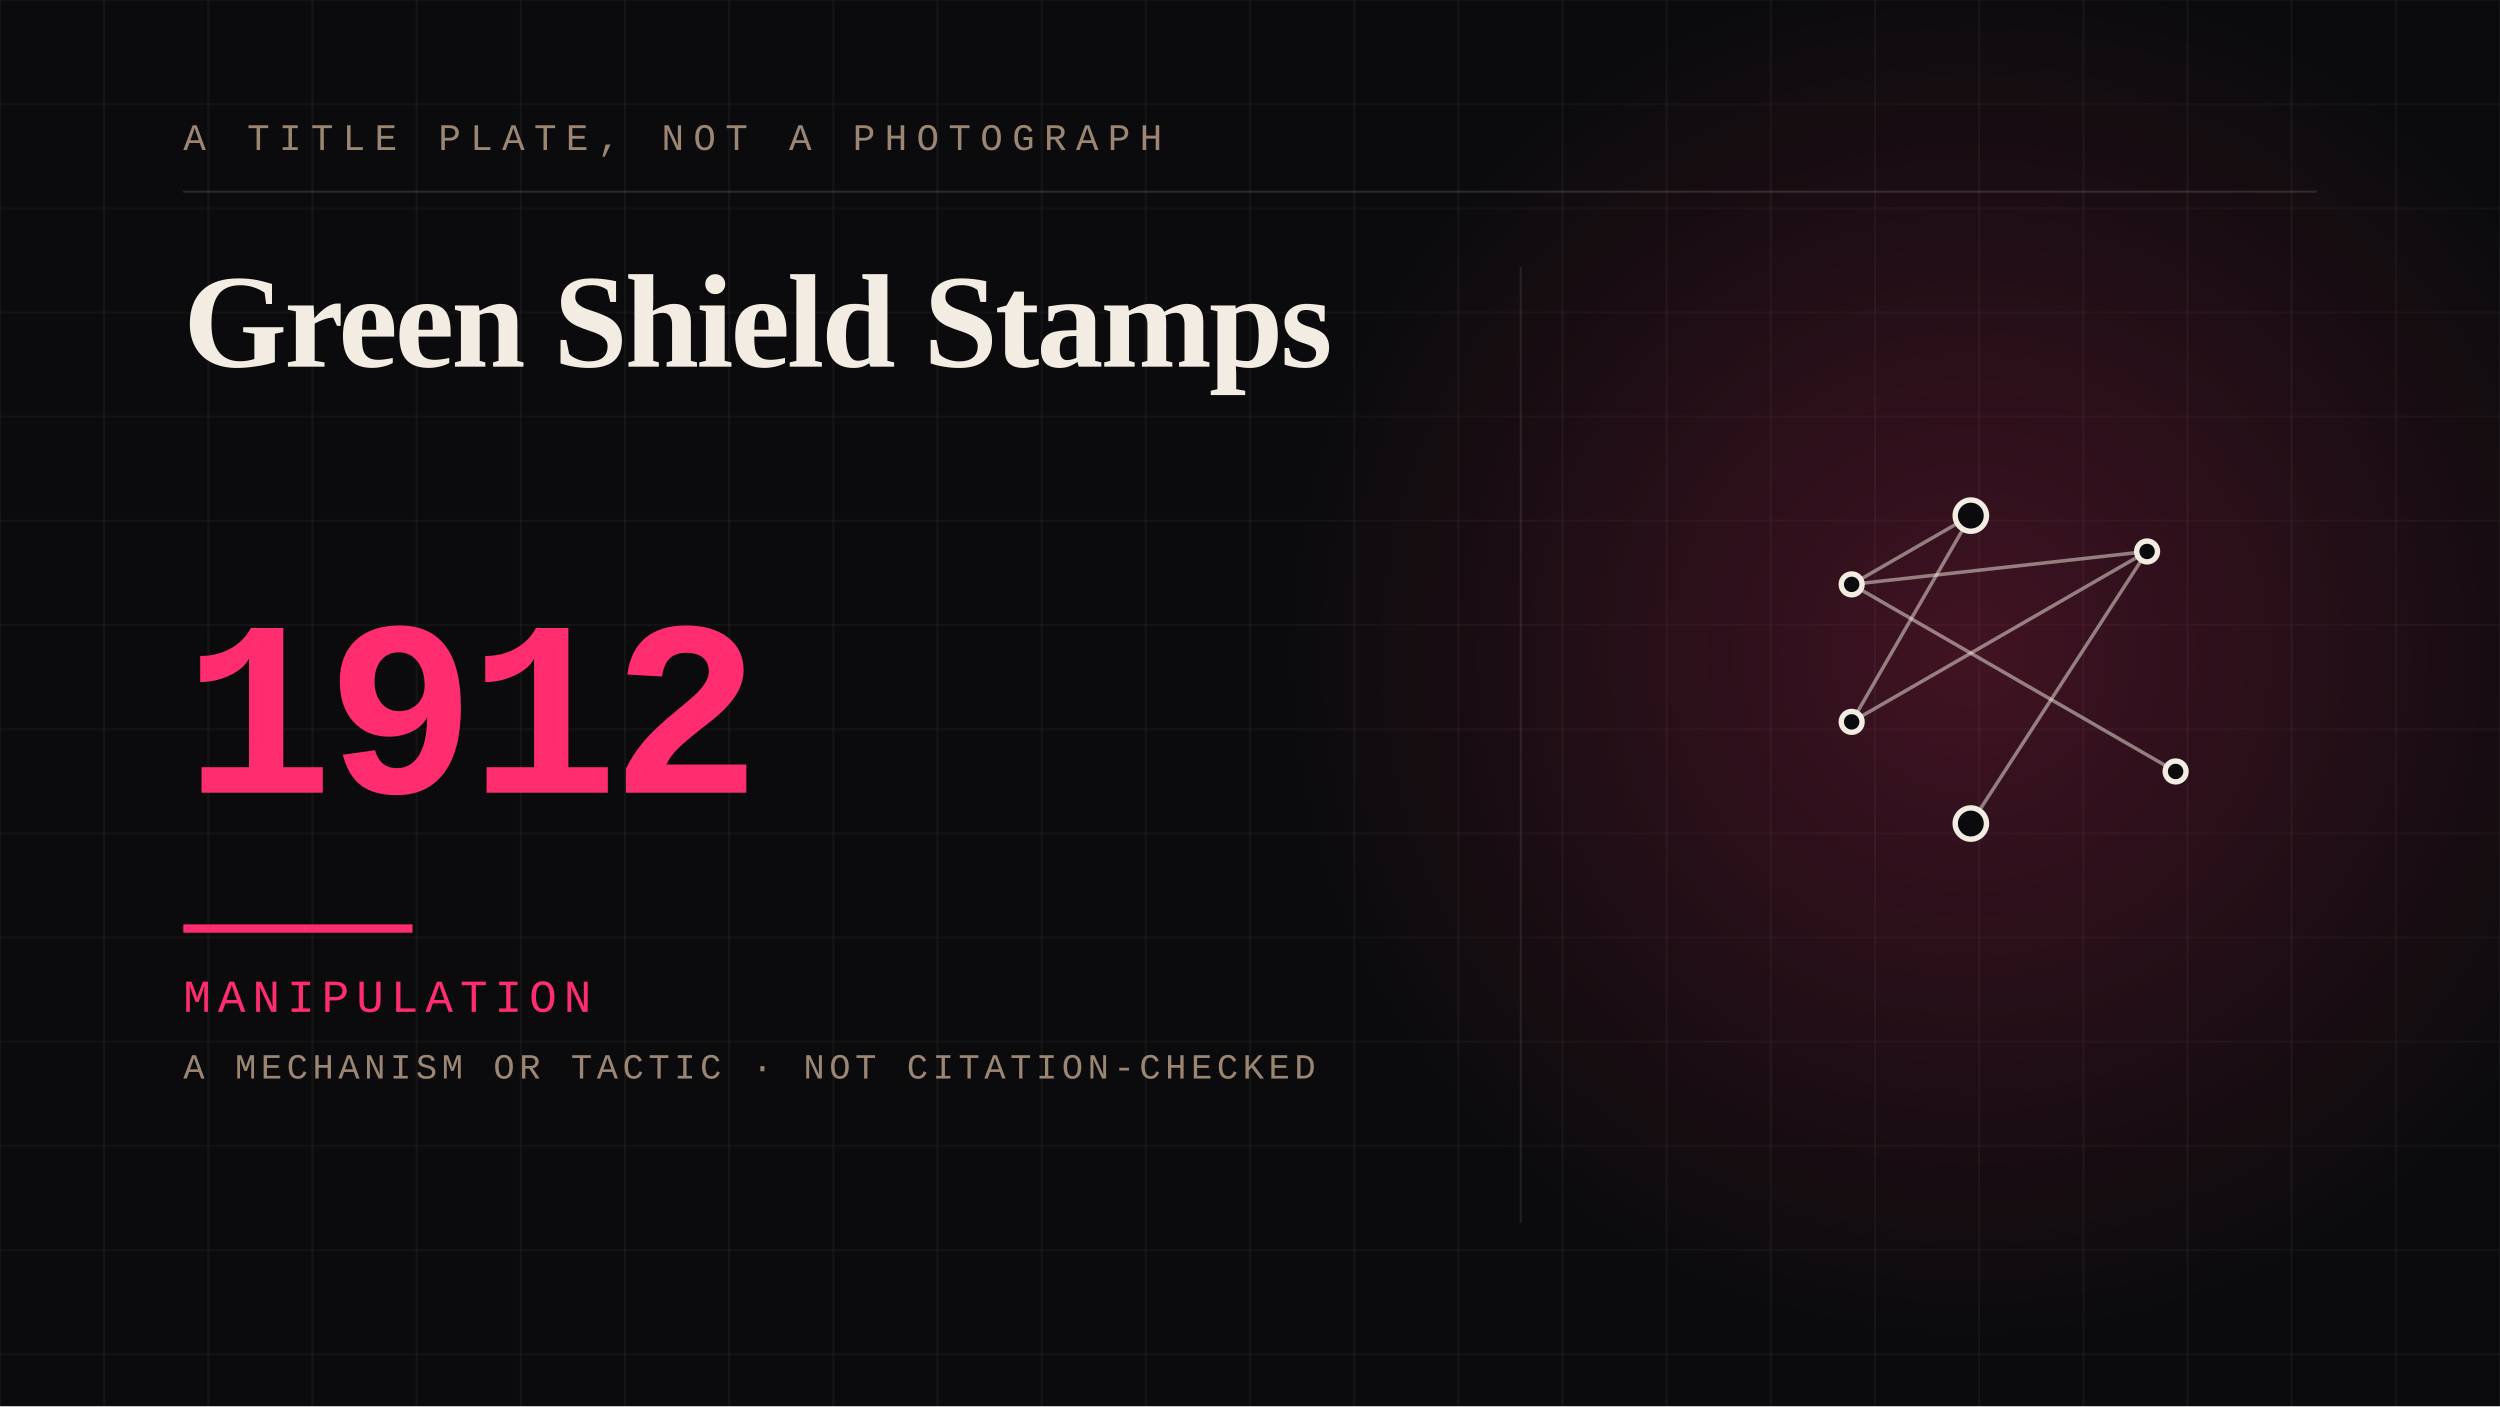
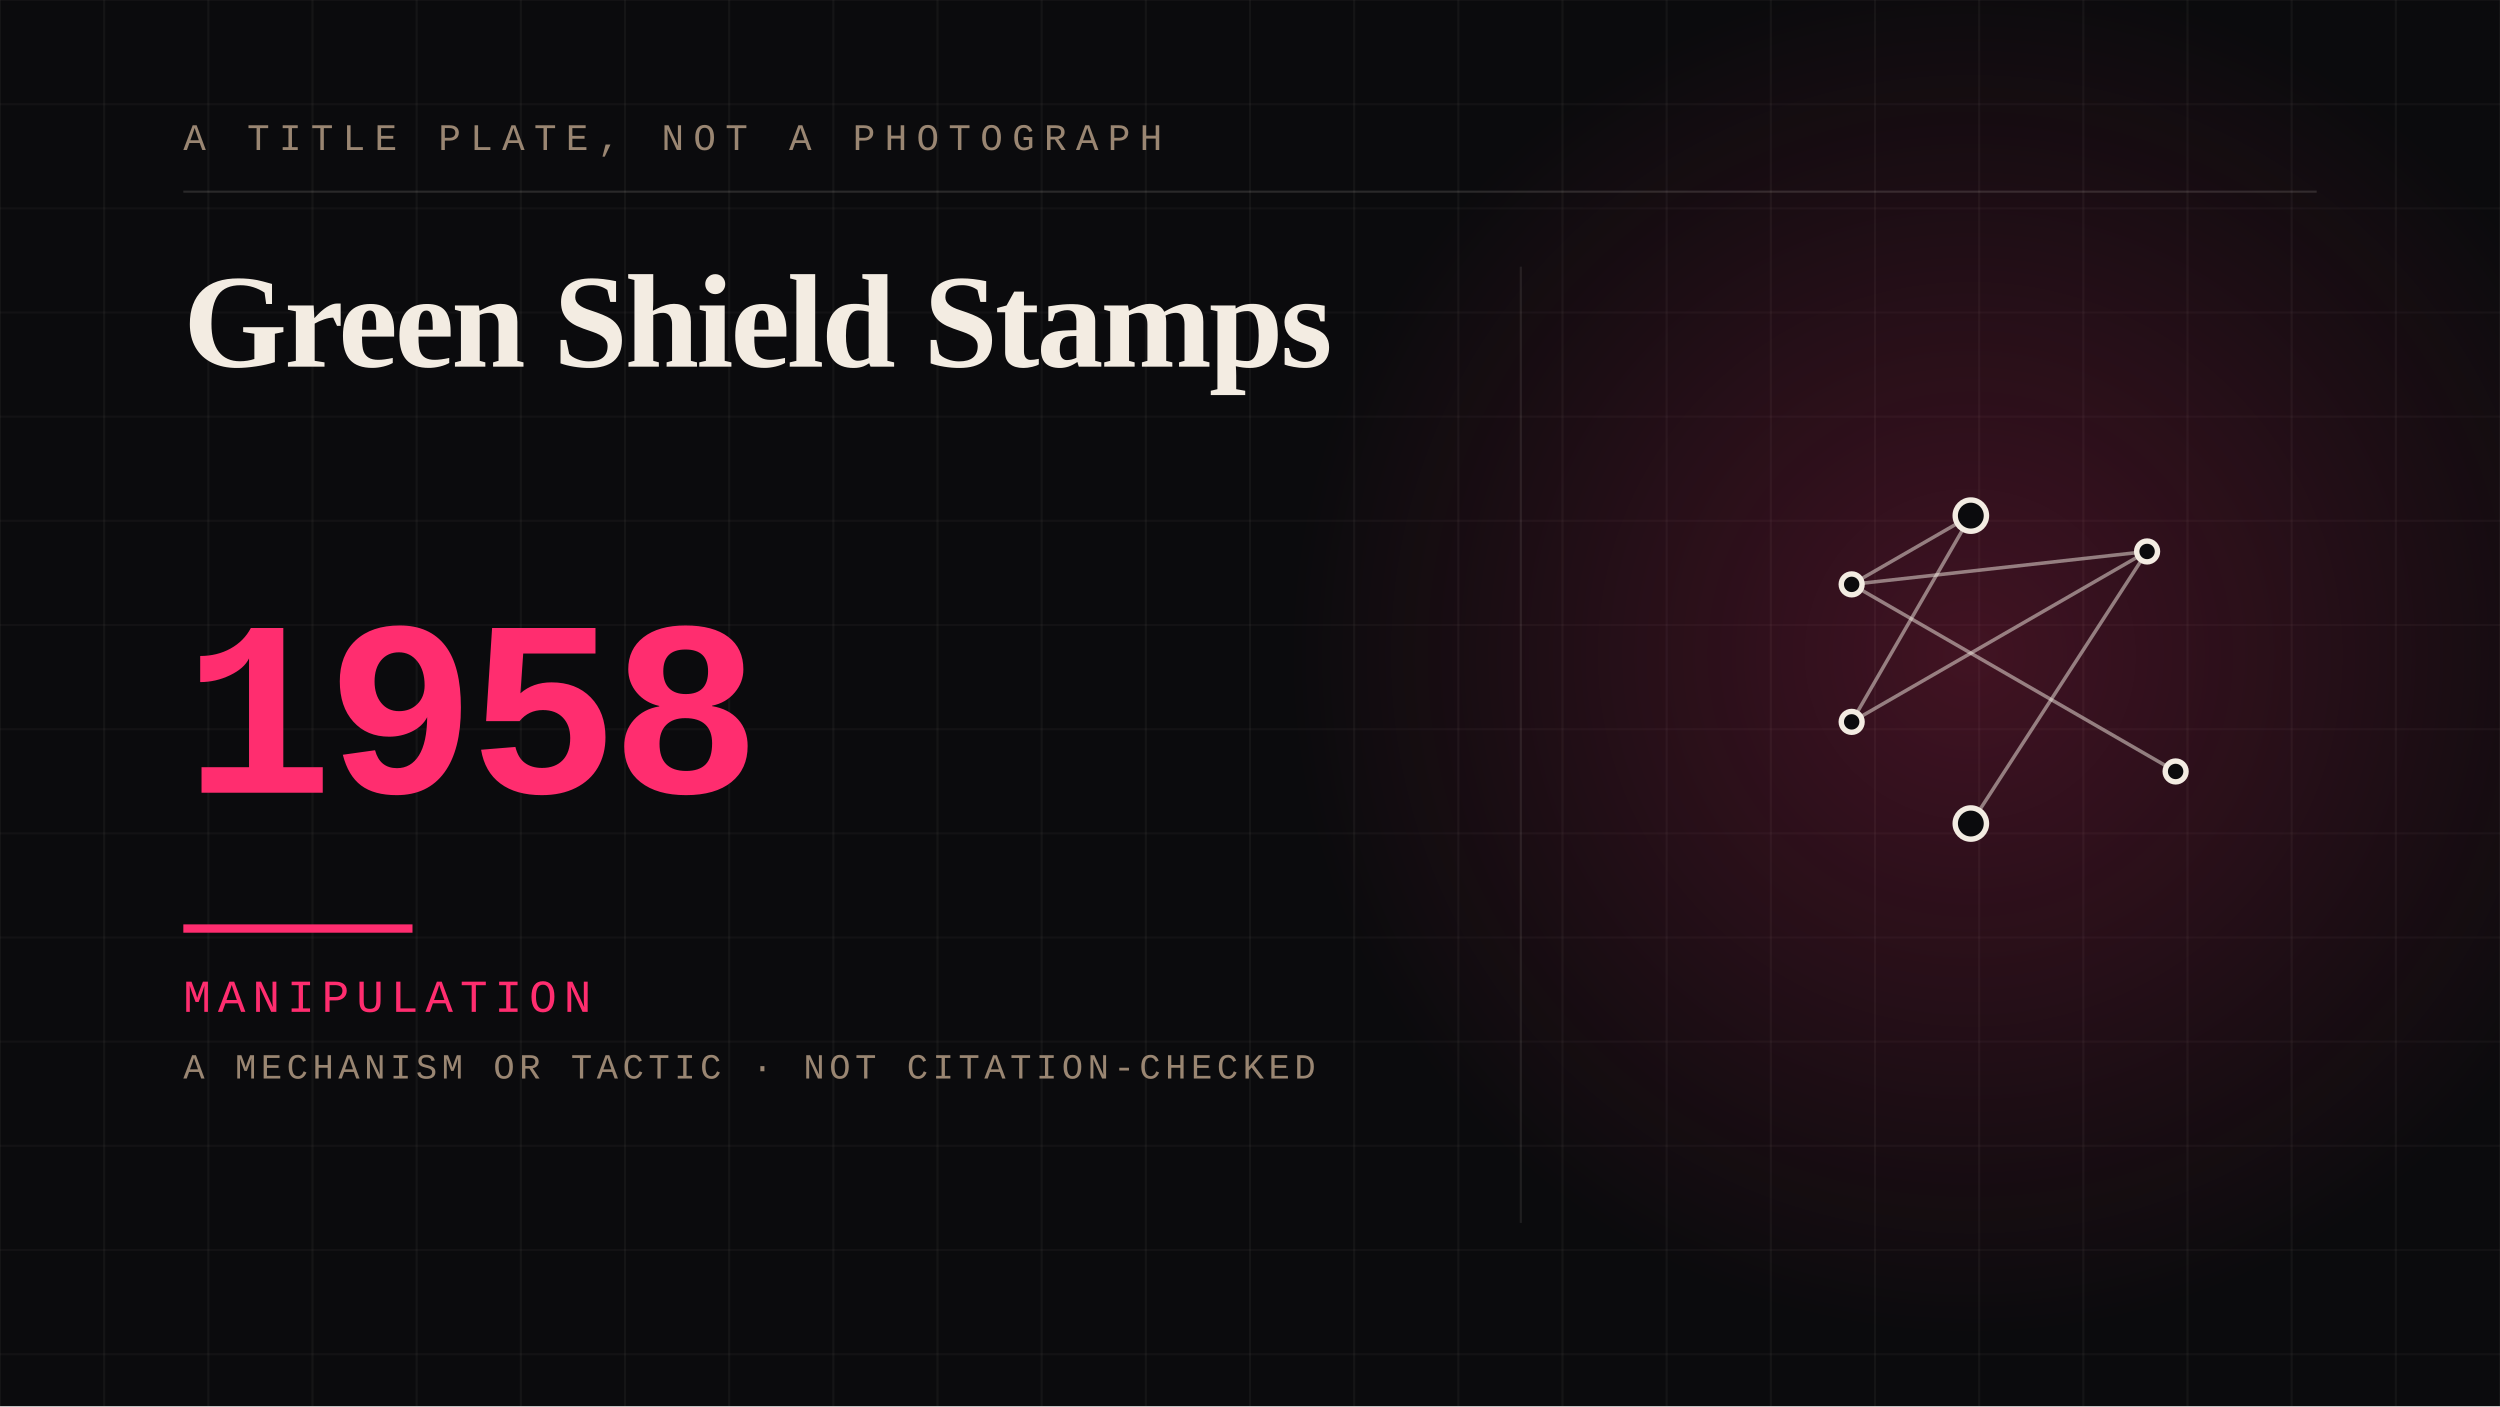
- <svg xmlns="http://www.w3.org/2000/svg" viewBox="0 0 1200 675" width="1200" height="675" role="img" aria-label="Title plate: Green Shield Stamps, 1912, A mechanism or tactic, Manipulation. Drawn from the entry's own record, not a photograph.">
+ <svg xmlns="http://www.w3.org/2000/svg" viewBox="0 0 1200 675" width="1200" height="675" role="img" aria-label="Title plate: Green Shield Stamps, 1958, A mechanism or tactic, Manipulation. Drawn from the entry's own record, not a photograph.">
  <rect width="1200" height="675" fill="#0b0b0d" />
  <line x1="0" y1="0" x2="0" y2="675" stroke="#f3ece2" stroke-width="1" opacity=".045" />
  <line x1="50" y1="0" x2="50" y2="675" stroke="#f3ece2" stroke-width="1" opacity=".045" />
  <line x1="100" y1="0" x2="100" y2="675" stroke="#f3ece2" stroke-width="1" opacity=".045" />
  <line x1="150" y1="0" x2="150" y2="675" stroke="#f3ece2" stroke-width="1" opacity=".045" />
  <line x1="200" y1="0" x2="200" y2="675" stroke="#f3ece2" stroke-width="1" opacity=".045" />
  <line x1="250" y1="0" x2="250" y2="675" stroke="#f3ece2" stroke-width="1" opacity=".045" />
  <line x1="300" y1="0" x2="300" y2="675" stroke="#f3ece2" stroke-width="1" opacity=".045" />
  <line x1="350" y1="0" x2="350" y2="675" stroke="#f3ece2" stroke-width="1" opacity=".045" />
  <line x1="400" y1="0" x2="400" y2="675" stroke="#f3ece2" stroke-width="1" opacity=".045" />
  <line x1="450" y1="0" x2="450" y2="675" stroke="#f3ece2" stroke-width="1" opacity=".045" />
  <line x1="500" y1="0" x2="500" y2="675" stroke="#f3ece2" stroke-width="1" opacity=".045" />
  <line x1="550" y1="0" x2="550" y2="675" stroke="#f3ece2" stroke-width="1" opacity=".045" />
  <line x1="600" y1="0" x2="600" y2="675" stroke="#f3ece2" stroke-width="1" opacity=".045" />
  <line x1="650" y1="0" x2="650" y2="675" stroke="#f3ece2" stroke-width="1" opacity=".045" />
  <line x1="700" y1="0" x2="700" y2="675" stroke="#f3ece2" stroke-width="1" opacity=".045" />
  <line x1="750" y1="0" x2="750" y2="675" stroke="#f3ece2" stroke-width="1" opacity=".045" />
  <line x1="800" y1="0" x2="800" y2="675" stroke="#f3ece2" stroke-width="1" opacity=".045" />
  <line x1="850" y1="0" x2="850" y2="675" stroke="#f3ece2" stroke-width="1" opacity=".045" />
  <line x1="900" y1="0" x2="900" y2="675" stroke="#f3ece2" stroke-width="1" opacity=".045" />
  <line x1="950" y1="0" x2="950" y2="675" stroke="#f3ece2" stroke-width="1" opacity=".045" />
  <line x1="1000" y1="0" x2="1000" y2="675" stroke="#f3ece2" stroke-width="1" opacity=".045" />
  <line x1="1050" y1="0" x2="1050" y2="675" stroke="#f3ece2" stroke-width="1" opacity=".045" />
  <line x1="1100" y1="0" x2="1100" y2="675" stroke="#f3ece2" stroke-width="1" opacity=".045" />
  <line x1="1150" y1="0" x2="1150" y2="675" stroke="#f3ece2" stroke-width="1" opacity=".045" />
  <line x1="1200" y1="0" x2="1200" y2="675" stroke="#f3ece2" stroke-width="1" opacity=".045" />
  <line x1="0" y1="0" x2="1200" y2="0" stroke="#f3ece2" stroke-width="1" opacity=".035" />
  <line x1="0" y1="50" x2="1200" y2="50" stroke="#f3ece2" stroke-width="1" opacity=".035" />
  <line x1="0" y1="100" x2="1200" y2="100" stroke="#f3ece2" stroke-width="1" opacity=".035" />
  <line x1="0" y1="150" x2="1200" y2="150" stroke="#f3ece2" stroke-width="1" opacity=".035" />
  <line x1="0" y1="200" x2="1200" y2="200" stroke="#f3ece2" stroke-width="1" opacity=".035" />
  <line x1="0" y1="250" x2="1200" y2="250" stroke="#f3ece2" stroke-width="1" opacity=".035" />
  <line x1="0" y1="300" x2="1200" y2="300" stroke="#f3ece2" stroke-width="1" opacity=".035" />
  <line x1="0" y1="350" x2="1200" y2="350" stroke="#f3ece2" stroke-width="1" opacity=".035" />
  <line x1="0" y1="400" x2="1200" y2="400" stroke="#f3ece2" stroke-width="1" opacity=".035" />
  <line x1="0" y1="450" x2="1200" y2="450" stroke="#f3ece2" stroke-width="1" opacity=".035" />
  <line x1="0" y1="500" x2="1200" y2="500" stroke="#f3ece2" stroke-width="1" opacity=".035" />
  <line x1="0" y1="550" x2="1200" y2="550" stroke="#f3ece2" stroke-width="1" opacity=".035" />
  <line x1="0" y1="600" x2="1200" y2="600" stroke="#f3ece2" stroke-width="1" opacity=".035" />
  <line x1="0" y1="650" x2="1200" y2="650" stroke="#f3ece2" stroke-width="1" opacity=".035" />
  <defs>
    <radialGradient id="pg" cx=".5" cy=".5" r=".5">
      <stop offset="0" stop-color="#ff2d6f" stop-opacity=".22" />
      <stop offset="1" stop-color="#ff2d6f" stop-opacity="0" />
    </radialGradient>
  </defs>
  <circle cx="946" cy="314" r="330" fill="url(#pg)" />
  <line x1="946.0" y1="247.5" x2="888.8" y2="346.5" stroke="#f3ece2" stroke-width="1.7" opacity=".5" />
  <line x1="946.0" y1="247.5" x2="888.8" y2="280.5" stroke="#f3ece2" stroke-width="1.7" opacity=".5" />
  <line x1="1030.6" y1="264.7" x2="946.0" y2="395.3" stroke="#f3ece2" stroke-width="1.7" opacity=".5" />
  <line x1="1030.6" y1="264.7" x2="888.8" y2="346.5" stroke="#f3ece2" stroke-width="1.7" opacity=".5" />
  <line x1="1030.6" y1="264.7" x2="888.8" y2="280.5" stroke="#f3ece2" stroke-width="1.7" opacity=".5" />
  <line x1="1044.3" y1="370.3" x2="888.8" y2="280.5" stroke="#f3ece2" stroke-width="1.7" opacity=".5" />
  <circle cx="946.0" cy="247.5" r="7.5" fill="#0b0b0d" stroke="#f3ece2" stroke-width="2.6" />
  <circle cx="1030.6" cy="264.7" r="5" fill="#0b0b0d" stroke="#f3ece2" stroke-width="2.6" />
  <circle cx="1044.3" cy="370.3" r="5" fill="#0b0b0d" stroke="#f3ece2" stroke-width="2.6" />
  <circle cx="946.0" cy="395.3" r="7.5" fill="#0b0b0d" stroke="#f3ece2" stroke-width="2.6" />
  <circle cx="888.8" cy="346.5" r="5" fill="#0b0b0d" stroke="#f3ece2" stroke-width="2.6" />
  <circle cx="888.8" cy="280.5" r="5" fill="#0b0b0d" stroke="#f3ece2" stroke-width="2.6" />
  <text x="88" y="176.0" font-family="Georgia,&quot;Times New Roman&quot;,serif" font-size="64" font-weight="700" fill="#f3ece2" letter-spacing="-1.3">Green Shield Stamps</text>
-   <text x="88" y="380.5" font-family="Consolas,&quot;Courier New&quot;,monospace" font-size="120" font-weight="700" letter-spacing="-3.6" fill="#ff2d6f">1912</text>
+   <text x="88" y="380.5" font-family="Consolas,&quot;Courier New&quot;,monospace" font-size="120" font-weight="700" letter-spacing="-3.6" fill="#ff2d6f">1958</text>
  <line x1="88" y1="445.7" x2="198.0" y2="445.7" stroke="#ff2d6f" stroke-width="4" />
  <text x="88" y="485.7" font-family="Consolas,&quot;Courier New&quot;,monospace" font-size="22" letter-spacing="3.4" fill="#ff2d6f">MANIPULATION</text>
  <text x="88" y="517.7" font-family="Consolas,&quot;Courier New&quot;,monospace" font-size="17" letter-spacing="2.2" fill="#9a8672">A MECHANISM OR TACTIC  ·  NOT CITATION-CHECKED</text>
  <text x="88" y="72" font-family="Consolas,&quot;Courier New&quot;,monospace" font-size="18" letter-spacing="4.5" fill="#9a8672">A TITLE PLATE, NOT A PHOTOGRAPH</text>
  <line x1="88" y1="92" x2="1112" y2="92" stroke="#f3ece2" stroke-width="1" opacity=".14" />
  <line x1="730" y1="128" x2="730" y2="587" stroke="#f3ece2" stroke-width="1" opacity=".09" />
</svg>
